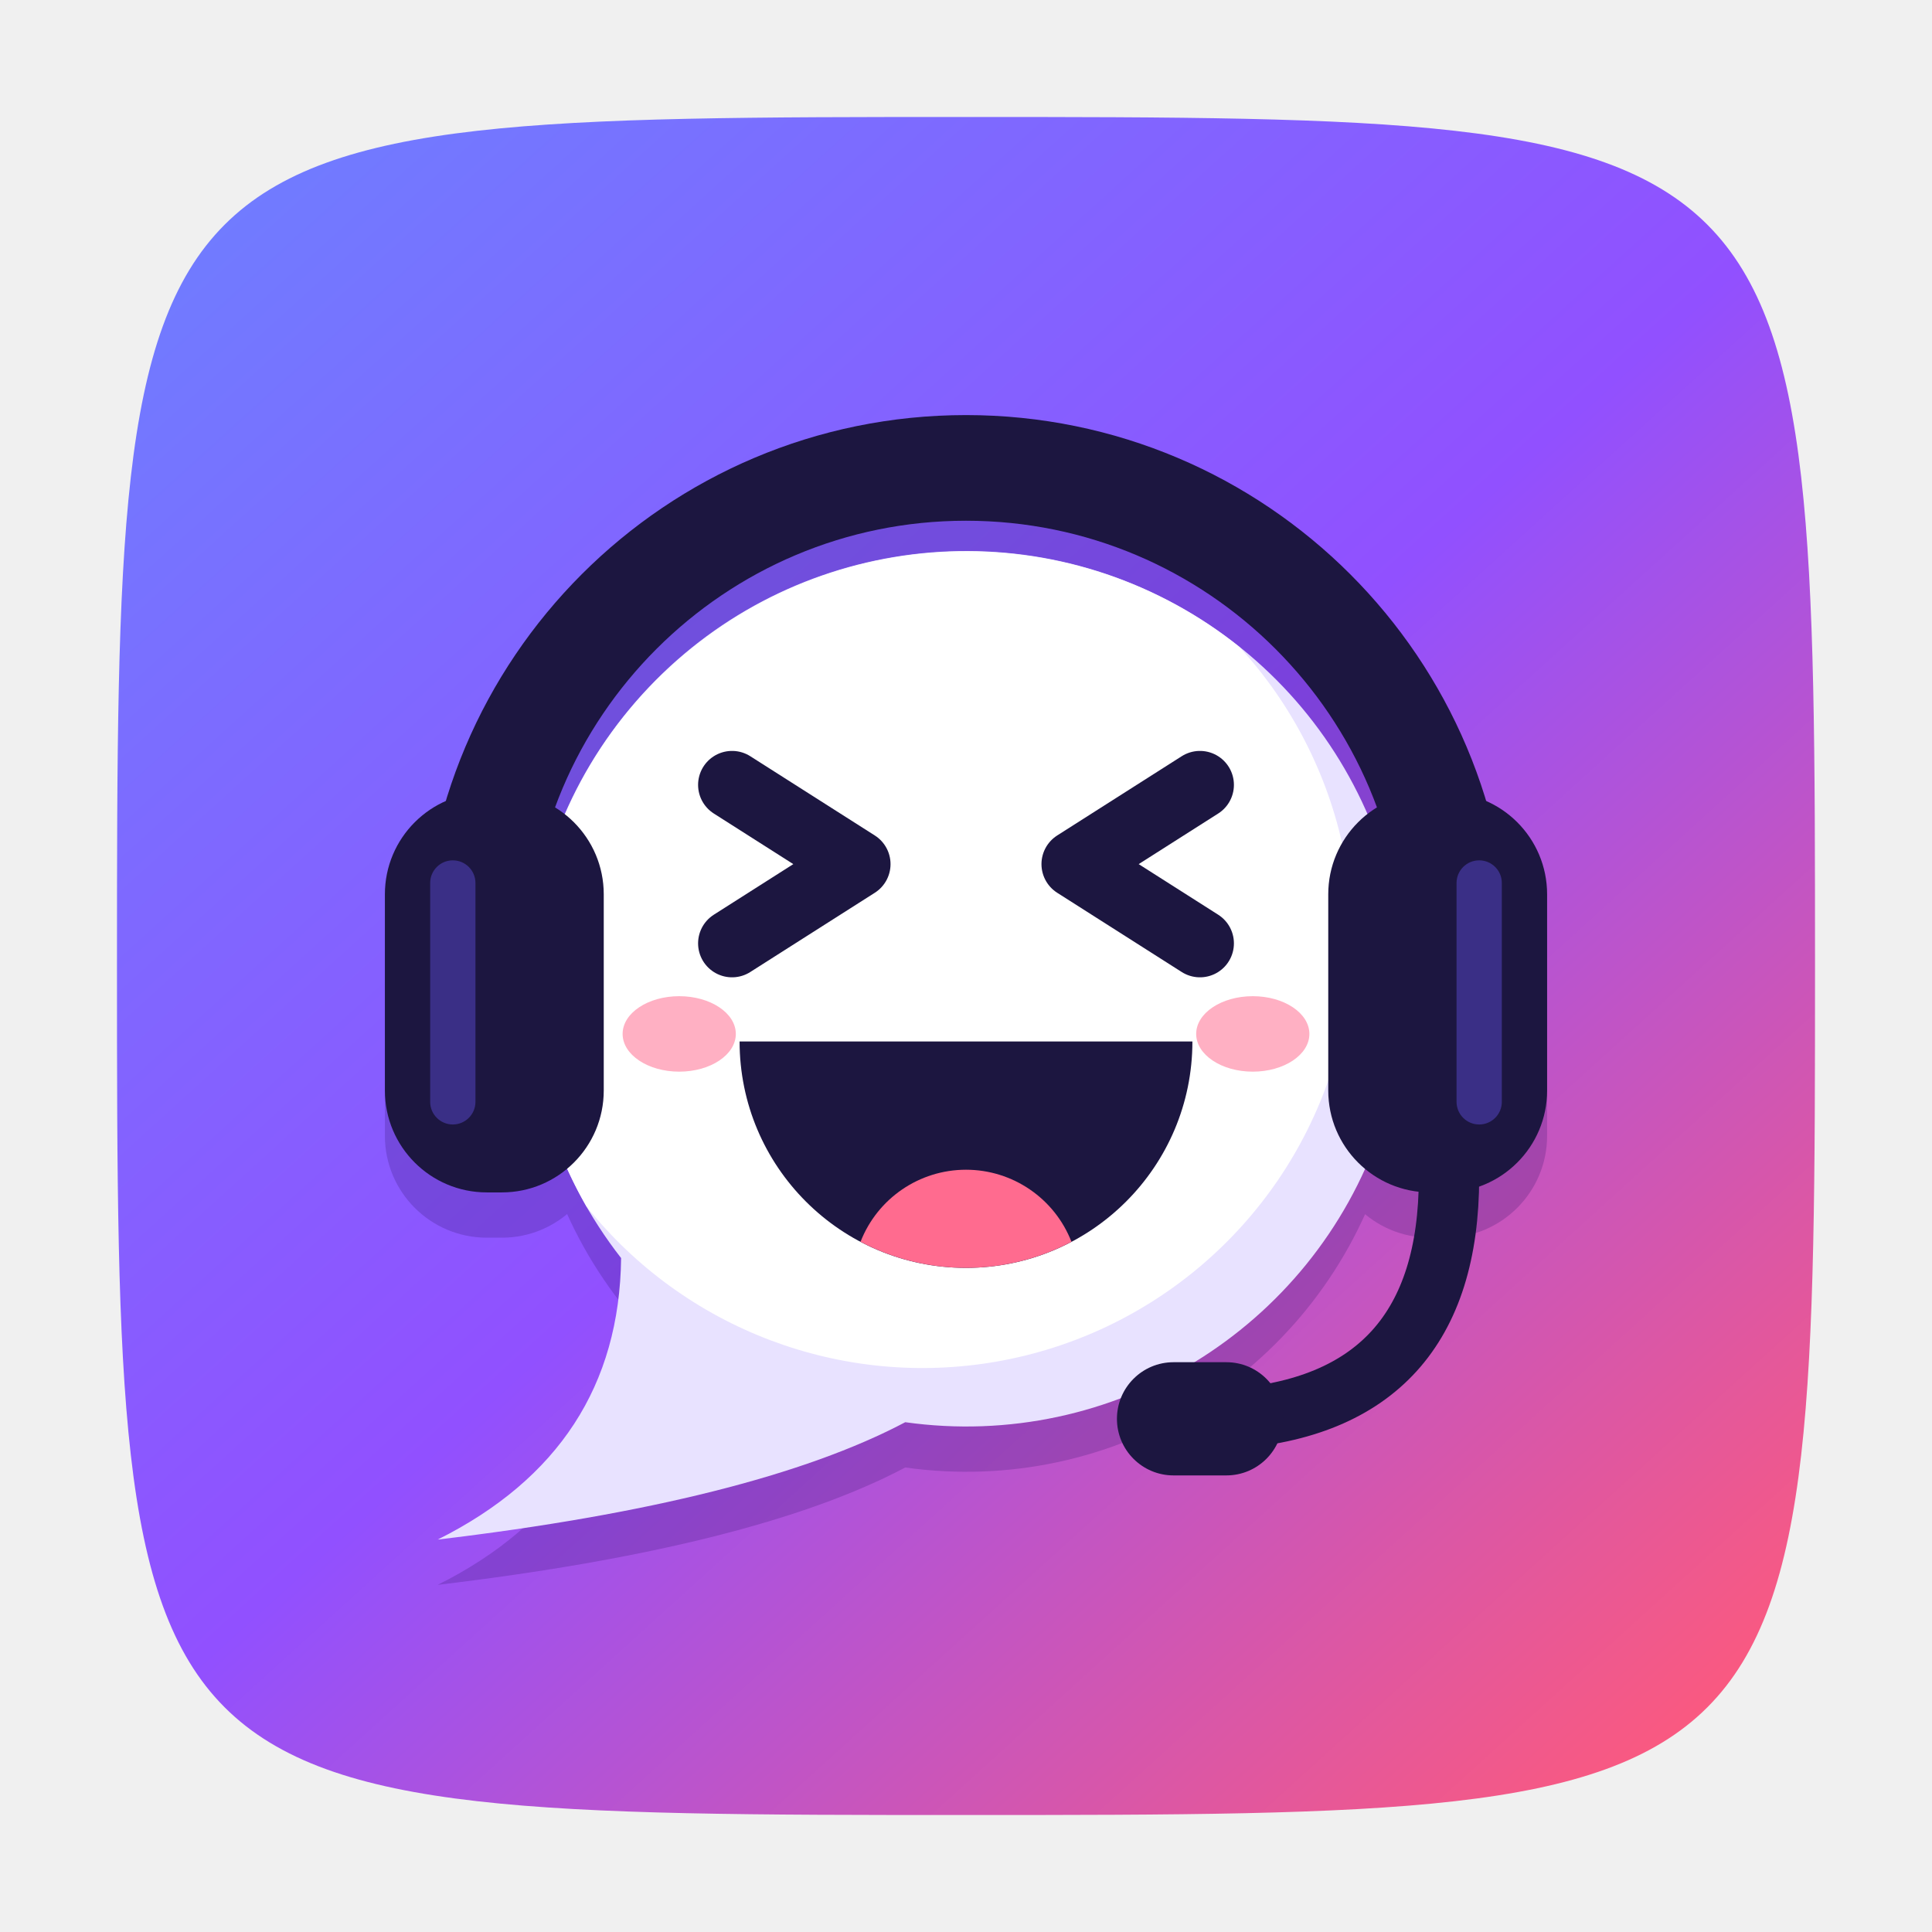
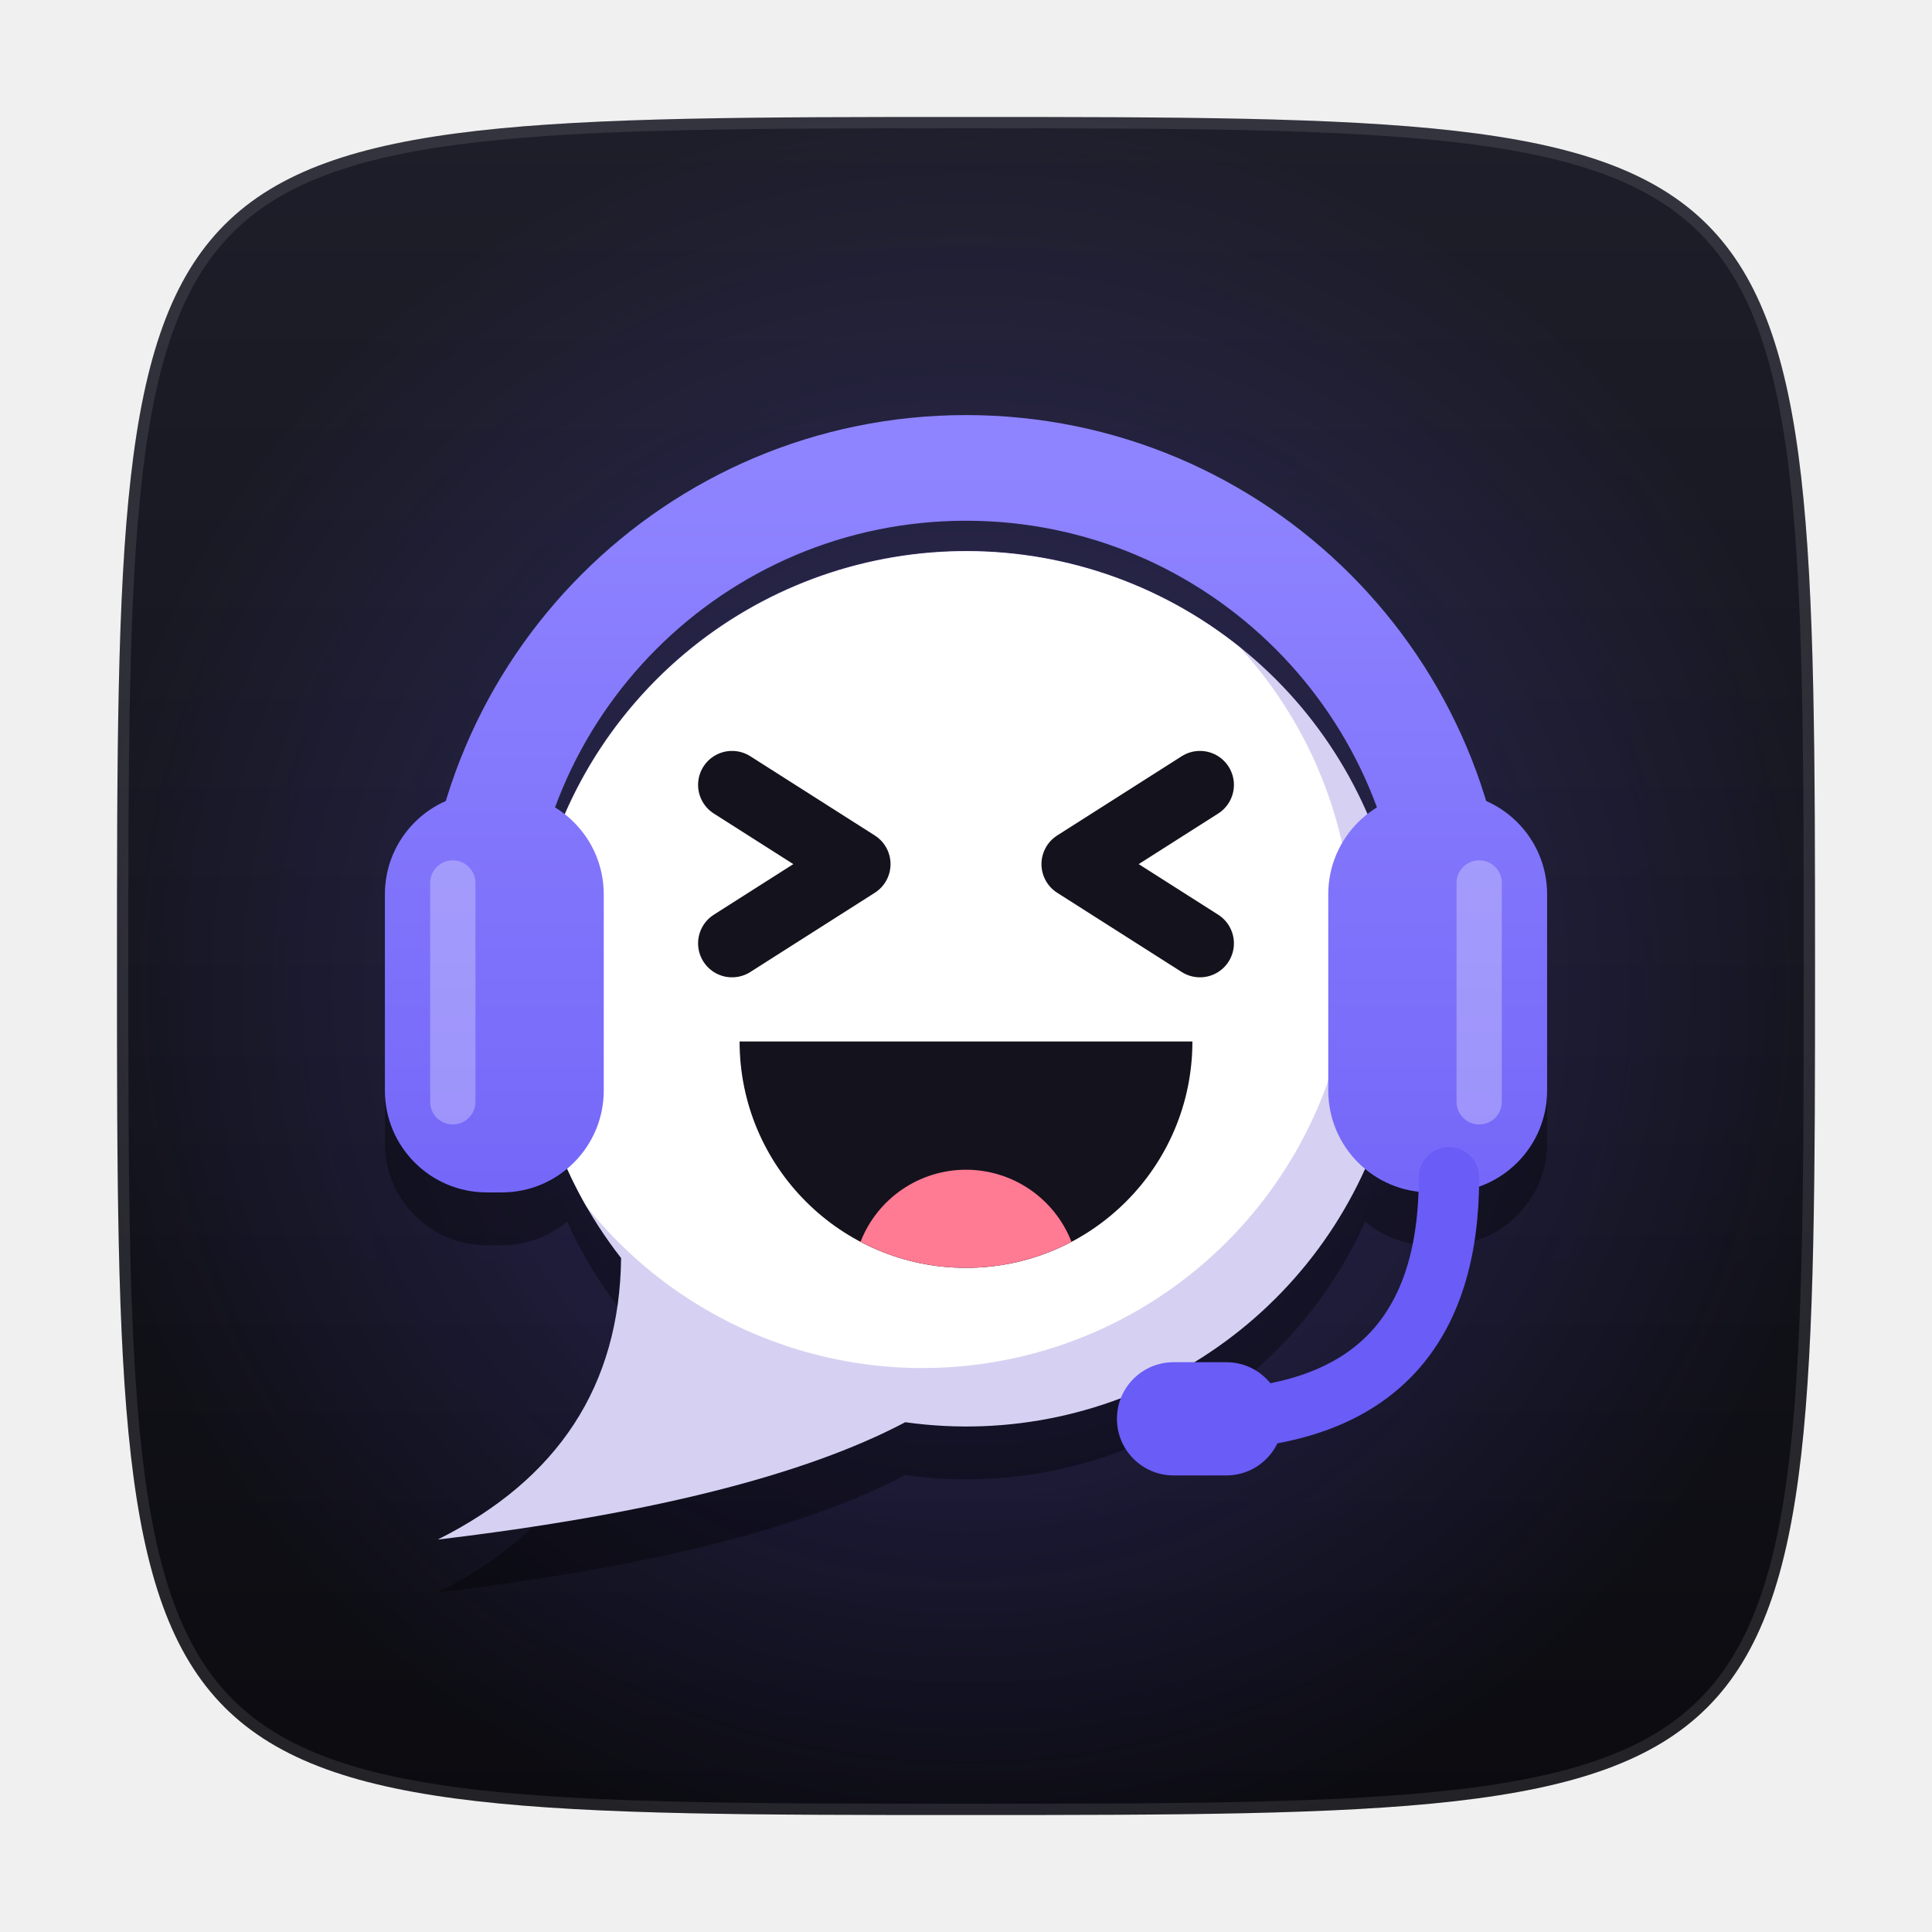
<svg xmlns="http://www.w3.org/2000/svg" viewBox="0 0 512 512" width="512" height="512">
  <defs>
-     <linearGradient id="fundo" gradientUnits="userSpaceOnUse" x1="60" y1="40" x2="452" y2="472">
-       <stop offset="0" stop-color="#6f7dff" />
-       <stop offset=".5" stop-color="#9150ff" />
-       <stop offset="1" stop-color="#ff5a7a" />
+     <linearGradient id="fundo" x1="0" y1="31" x2="0" y2="481" gradientUnits="userSpaceOnUse">
+       <stop offset="0" stop-color="#1e1e2a" />
+       <stop offset="1" stop-color="#0b0b10" />
    </linearGradient>
+     <radialGradient id="brilho" cx="256" cy="262" r="236" gradientUnits="userSpaceOnUse">
+       <stop offset="0" stop-color="#6a5cf6" stop-opacity=".5" />
+       <stop offset=".5" stop-color="#6a5cf6" stop-opacity=".16" />
+       <stop offset="1" stop-color="#6a5cf6" stop-opacity="0" />
+     </radialGradient>
+     <linearGradient id="fone" x1="0" y1="140" x2="0" y2="410" gradientUnits="userSpaceOnUse">
+       <stop offset="0" stop-color="#8f84ff" />
+       <stop offset="1" stop-color="#6a5cf6" />
+     </linearGradient>
+     <clipPath id="forma">
+       <path d="M481 256C481 479.9 479.9 481 256 481C32.1 481 31 479.9 31 256C31 32.1 32.1 31 256 31C479.9 31 481 32.1 481 256Z" />
+     </clipPath>
  </defs>
  <path fill="url(#fundo)" d="M481 256C481 479.9 479.9 481 256 481C32.1 481 31 479.9 31 256C31 32.1 32.1 31 256 31C479.9 31 481 32.1 481 256Z" />
+   <path fill="url(#brilho)" d="M481 256C481 479.9 479.9 481 256 481C32.1 481 31 479.9 31 256C31 32.1 32.1 31 256 31C479.9 31 481 32.1 481 256Z" />
+   <path fill="none" stroke="#fff" stroke-opacity=".1" stroke-width="6" clip-path="url(#forma)" d="M481 256C481 479.9 479.9 481 256 481C32.1 481 31 479.9 31 256C31 32.1 32.1 31 256 31C479.9 31 481 32.1 481 256Z" />
  <g transform="translate(0 -16)">
-     <g fill="#2a0d63" opacity=".22" transform="translate(0 12)">
-       <path d="M126 270A130 130 0 0 1 386 270" fill="none" stroke="#2a0d63" stroke-width="28" stroke-linecap="round" />
+     <g fill="#000" opacity=".35" transform="translate(0 14)">
      <path d="M164.6 349.4A116 116 0 1 1 239.9 392.9Q200 414 116 424Q164 400 164.6 349.4Z" />
      <rect x="102" y="226" width="58" height="106" rx="27" />
      <rect x="352" y="226" width="58" height="106" rx="27" />
    </g>
-     <path d="M126 270A130 130 0 0 1 386 270" fill="none" stroke="#1c1640" stroke-width="28" stroke-linecap="round" />
-     <path fill="#e8e2ff" d="M164.6 349.4A116 116 0 1 1 239.9 392.9Q200 414 116 424Q164 400 164.6 349.4Z" />
-     <path fill="#fff" d="M155.4 335.7A116 116 0 0 1 328.4 187.4A114 114 0 1 1 155.4 335.7Z" />
-     <g fill="#1c1640">
+     <path d="M126 270A130 130 0 0 1 386 270" fill="none" stroke="url(#fone)" stroke-width="28" stroke-linecap="round" />
+     <path fill="#d6d1f2" d="M164.6 349.4A116 116 0 1 1 239.9 392.9Q200 414 116 424Q164 400 164.6 349.4Z" />
+     <path fill="#ffffff" d="M155.4 335.7A116 116 0 0 1 328.4 187.4A114 114 0 1 1 155.4 335.7Z" />
+     <g fill="url(#fone)">
      <rect x="102" y="226" width="58" height="106" rx="27" />
      <rect x="352" y="226" width="58" height="106" rx="27" />
    </g>
-     <g fill="#3a2f86">
+     <g fill="#fff" opacity=".28">
      <rect x="114" y="244" width="12" height="70" rx="6" />
      <rect x="386" y="244" width="12" height="70" rx="6" />
    </g>
-     <g fill="#ffb0c3">
-       <ellipse cx="180" cy="290" rx="15" ry="10" />
-       <ellipse cx="332" cy="290" rx="15" ry="10" />
-     </g>
-     <g fill="none" stroke="#1c1640" stroke-width="18" stroke-linecap="round" stroke-linejoin="round">
+     <g fill="none" stroke="#14121c" stroke-width="18" stroke-linecap="round" stroke-linejoin="round">
      <path d="M194 224L227 245L194 266" />
      <path d="M318 224L285 245L318 266" />
    </g>
-     <path fill="#1c1640" d="M196 292H316A60 60 0 0 1 196 292Z" />
-     <path fill="#ff6b8f" d="M228.05 345.09A30 30 0 0 1 283.95 345.09A60 60 0 0 1 228.05 345.09Z" />
-     <path d="M384 328Q384 388 326 392" fill="none" stroke="#1c1640" stroke-width="16" stroke-linecap="round" />
-     <rect x="296" y="377" width="44" height="30" rx="15" fill="#1c1640" />
+     <path fill="#14121c" d="M196 292H316A60 60 0 0 1 196 292Z" />
+     <path fill="#ff7a93" d="M228.05 345.09A30 30 0 0 1 283.95 345.09A60 60 0 0 1 228.05 345.09Z" />
+     <path d="M384 328Q384 388 326 392" fill="none" stroke="#6a5cf6" stroke-width="16" stroke-linecap="round" />
+     <rect x="296" y="377" width="44" height="30" rx="15" fill="#6a5cf6" />
  </g>
</svg>
